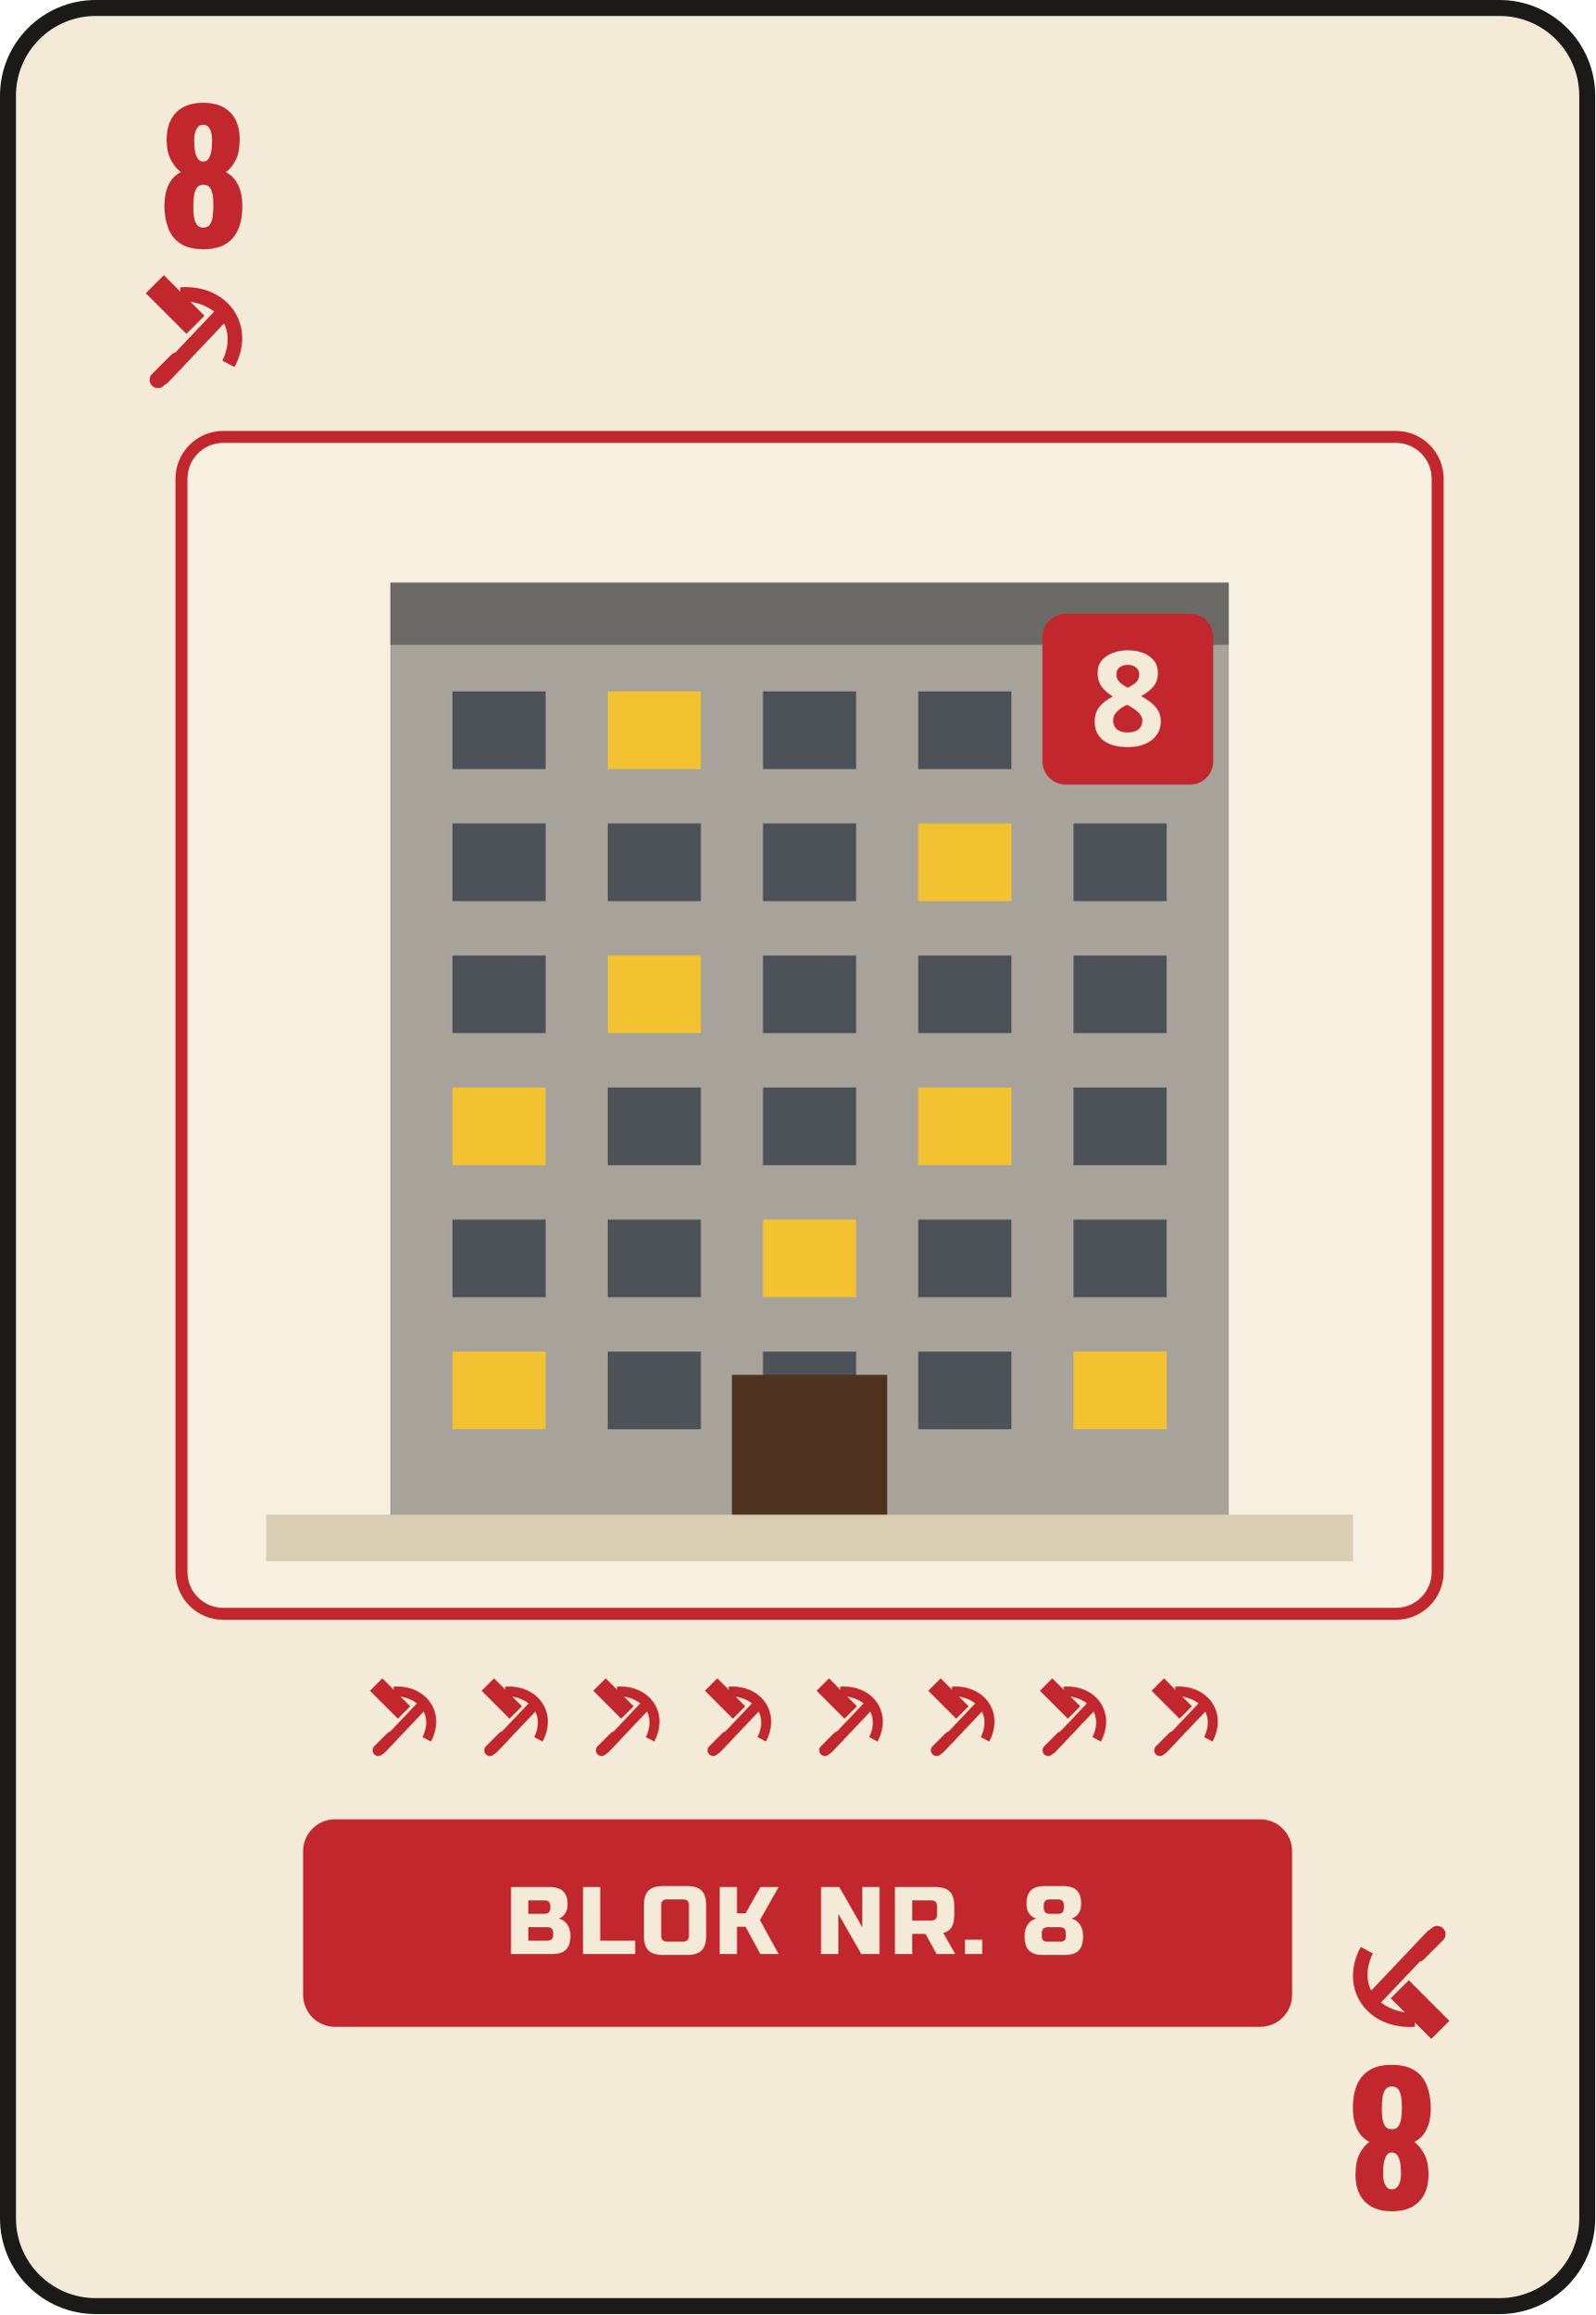
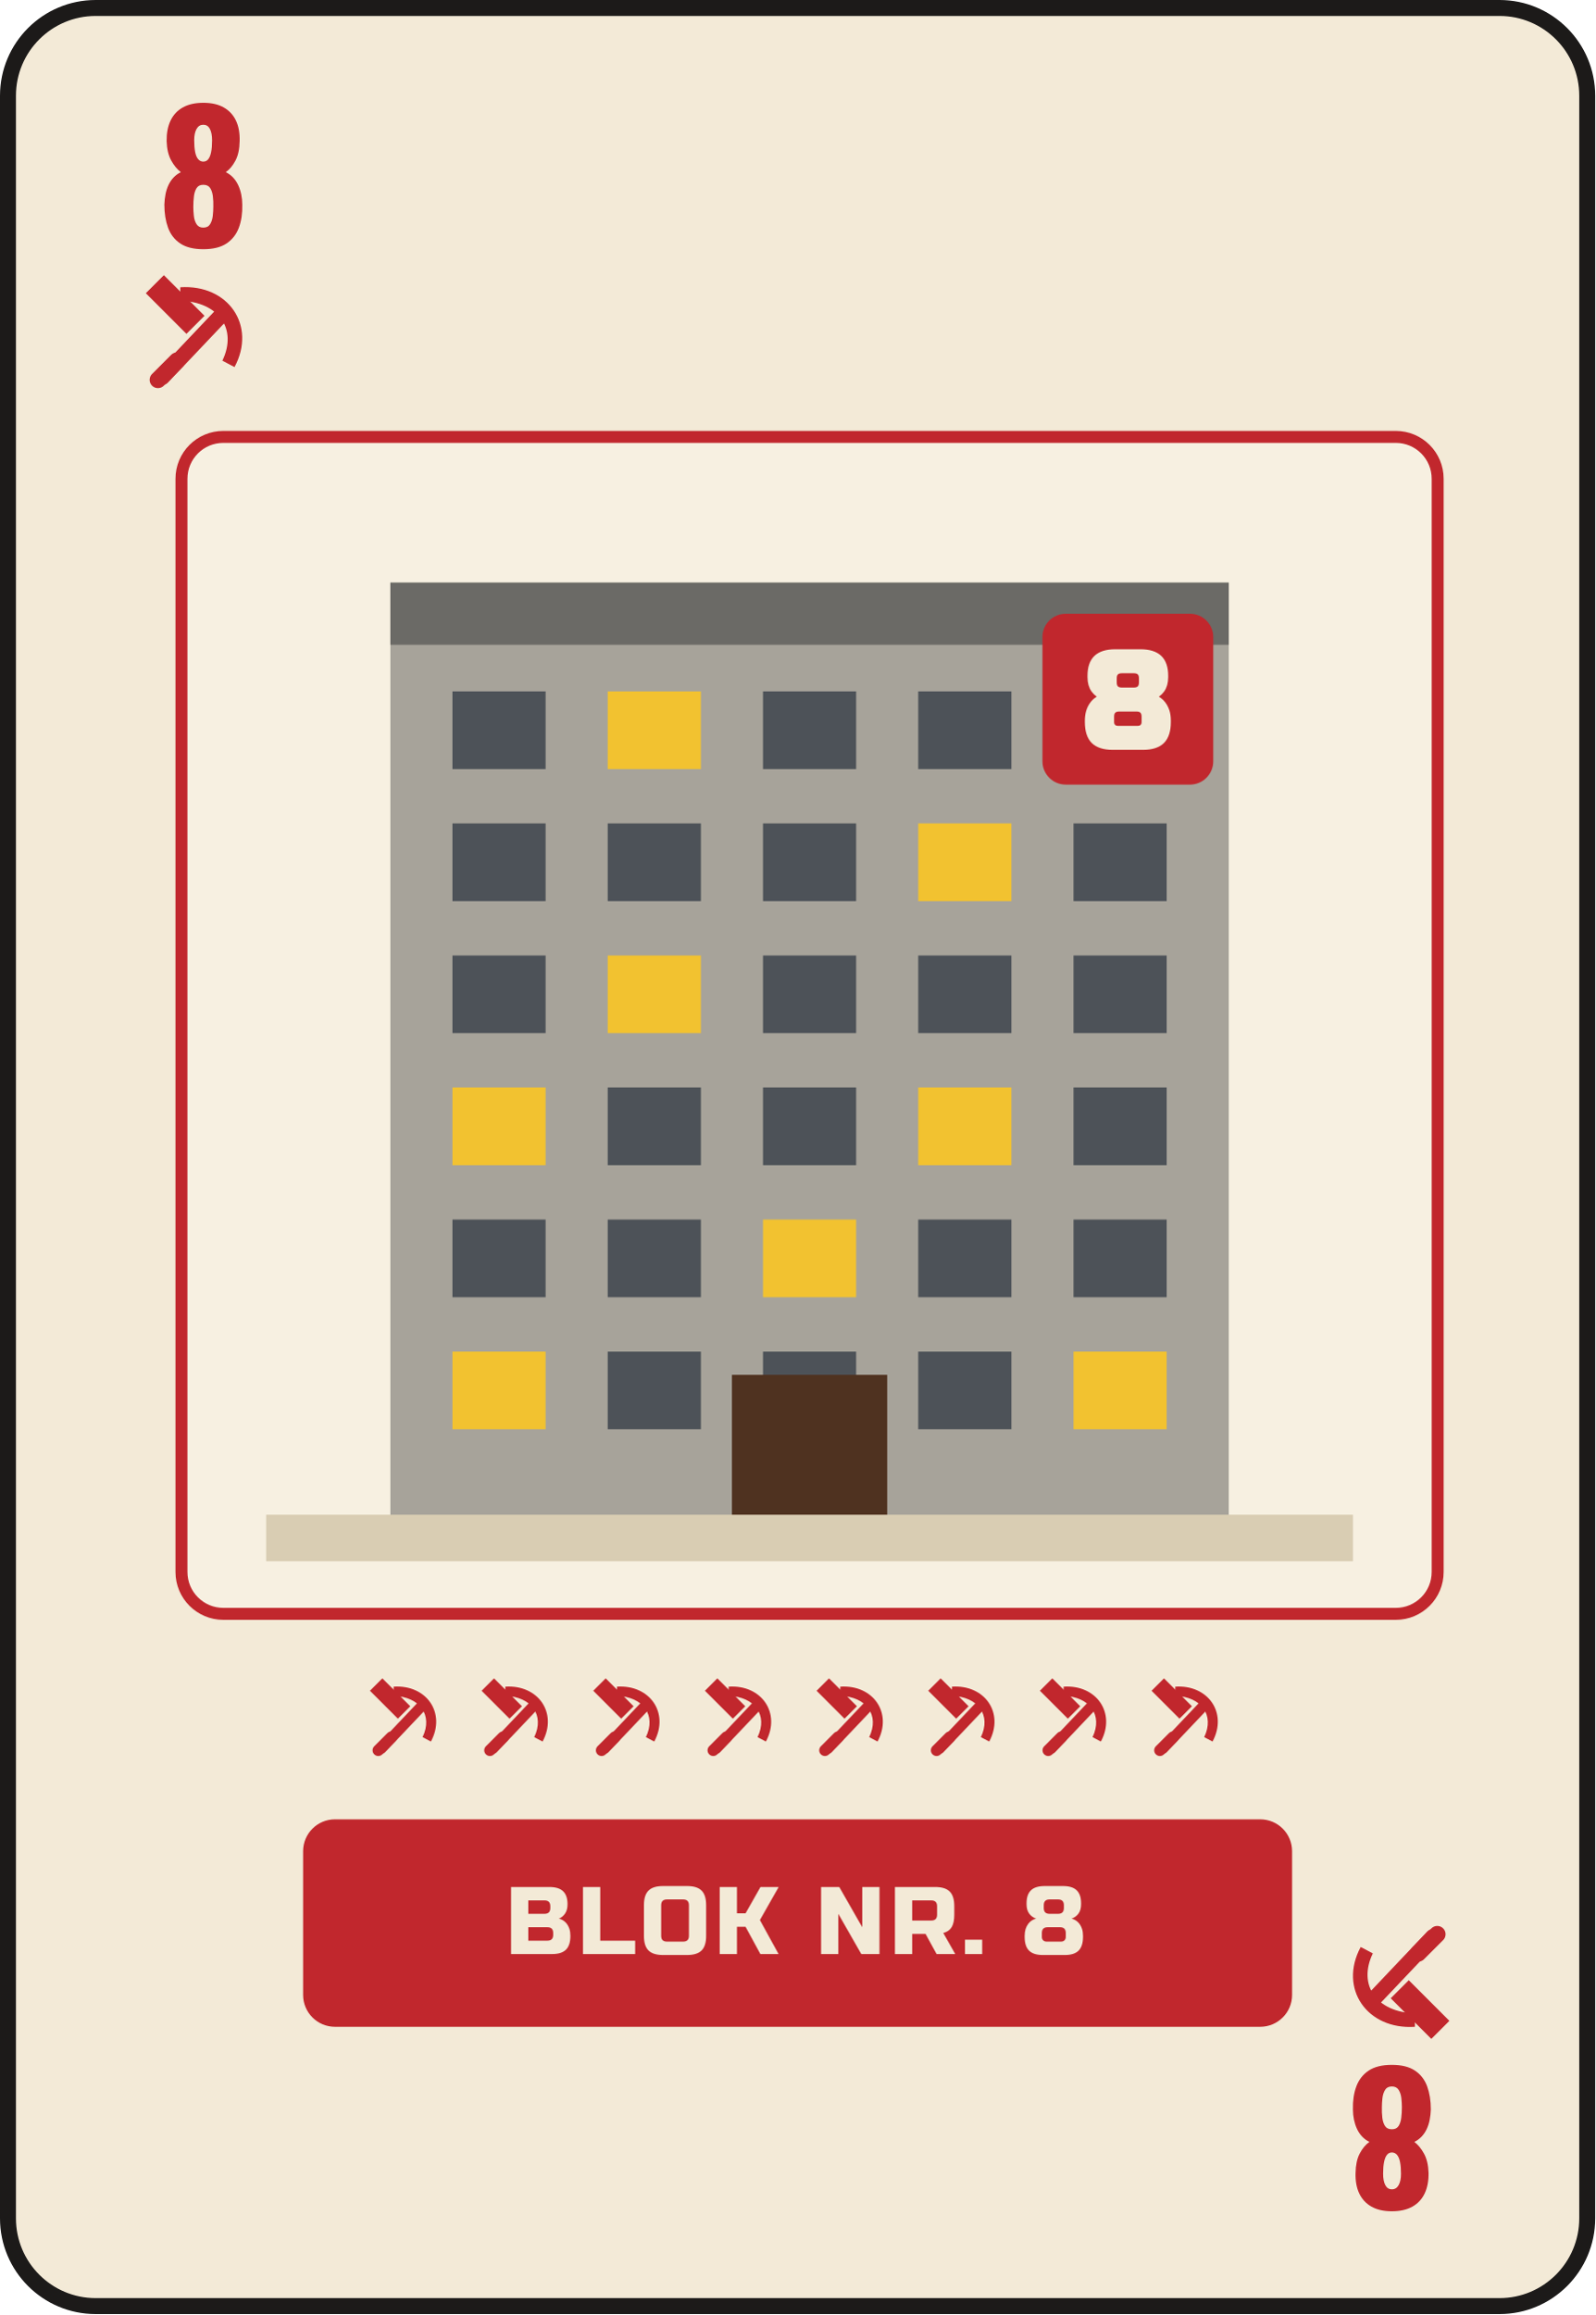
<svg xmlns="http://www.w3.org/2000/svg" viewBox="0 0 200 290" width="200" height="290" role="img" aria-label="Hamer &amp; Sikkel 8: Blok nr. 8">
  <defs>
    <clipPath id="k">
      <rect x="2" y="2" width="196" height="286" rx="10" />
    </clipPath>
    <clipPath id="i">
      <rect x="23.5" y="55.5" width="156" height="146" rx="4.5" />
    </clipPath>
  </defs>
  <rect x="1" y="1" width="198" height="288" rx="11" fill="#F3EAD7" stroke="#1C1A19" stroke-width="2" />
  <g clip-path="url(#k)">
    <g>
      <path fill="#C1272D" d="M25.489 31.23Q23.685 31.23 22.607 30.515Q21.529 29.8 21.067 28.535Q20.605 27.27 20.605 25.642Q20.627 24.982 20.748 24.355Q20.869 23.728 21.122 23.189Q21.375 22.65 21.76 22.243Q22.145 21.836 22.673 21.572Q21.991 21.066 21.463 20.109Q20.935 19.152 20.891 17.678Q20.869 16.182 21.386 15.104Q21.903 14.026 22.937 13.454Q23.971 12.882 25.489 12.882Q27.029 12.882 28.052 13.465Q29.075 14.048 29.581 15.115Q30.087 16.182 30.043 17.678Q30.021 19.174 29.515 20.131Q29.009 21.088 28.305 21.572Q28.833 21.836 29.218 22.243Q29.603 22.65 29.856 23.189Q30.109 23.728 30.241 24.355Q30.373 24.982 30.373 25.642Q30.417 27.27 29.944 28.535Q29.471 29.8 28.393 30.515Q27.315 31.23 25.489 31.23ZM25.489 28.524Q26.083 28.524 26.347 28.084Q26.611 27.644 26.677 27.039Q26.743 26.434 26.743 25.928Q26.765 25.246 26.688 24.608Q26.611 23.97 26.347 23.563Q26.083 23.156 25.489 23.156Q24.917 23.156 24.653 23.563Q24.389 23.97 24.312 24.597Q24.235 25.224 24.235 25.928Q24.235 26.434 24.301 27.05Q24.367 27.666 24.642 28.095Q24.917 28.524 25.489 28.524ZM25.489 20.252Q25.863 20.252 26.105 19.955Q26.347 19.658 26.468 19.064Q26.589 18.47 26.589 17.59Q26.589 16.688 26.314 16.16Q26.039 15.632 25.489 15.632Q24.939 15.632 24.642 16.16Q24.345 16.688 24.345 17.568Q24.345 18.448 24.466 19.053Q24.587 19.658 24.851 19.955Q25.115 20.252 25.489 20.252Z" />
      <svg x="17" y="34" width="16" height="16" viewBox="0 0 20 20">
        <path d="M7 2.5 C14.5 2 19 8.5 15.5 15 L13.6 14 C16 9 13 4.8 7 4.6 Z" fill="#C1272D" />
        <line x1="4.2" y1="16.6" x2="13.5" y2="6.8" stroke="#C1272D" stroke-width="2.4" stroke-linecap="round" />
        <g transform="translate(6.2 5.2) rotate(45)">
          <rect x="-4.5" y="-2" width="9" height="4" fill="#C1272D" />
        </g>
        <line x1="3.5" y1="17" x2="6.5" y2="14" stroke="#C1272D" stroke-width="2.6" stroke-linecap="round" />
      </svg>
    </g>
    <g transform="rotate(180 175 260) translate(150 230)">
      <path fill="#C1272D" d="M25.489 31.23Q23.685 31.23 22.607 30.515Q21.529 29.8 21.067 28.535Q20.605 27.27 20.605 25.642Q20.627 24.982 20.748 24.355Q20.869 23.728 21.122 23.189Q21.375 22.65 21.76 22.243Q22.145 21.836 22.673 21.572Q21.991 21.066 21.463 20.109Q20.935 19.152 20.891 17.678Q20.869 16.182 21.386 15.104Q21.903 14.026 22.937 13.454Q23.971 12.882 25.489 12.882Q27.029 12.882 28.052 13.465Q29.075 14.048 29.581 15.115Q30.087 16.182 30.043 17.678Q30.021 19.174 29.515 20.131Q29.009 21.088 28.305 21.572Q28.833 21.836 29.218 22.243Q29.603 22.65 29.856 23.189Q30.109 23.728 30.241 24.355Q30.373 24.982 30.373 25.642Q30.417 27.27 29.944 28.535Q29.471 29.8 28.393 30.515Q27.315 31.23 25.489 31.23ZM25.489 28.524Q26.083 28.524 26.347 28.084Q26.611 27.644 26.677 27.039Q26.743 26.434 26.743 25.928Q26.765 25.246 26.688 24.608Q26.611 23.97 26.347 23.563Q26.083 23.156 25.489 23.156Q24.917 23.156 24.653 23.563Q24.389 23.97 24.312 24.597Q24.235 25.224 24.235 25.928Q24.235 26.434 24.301 27.05Q24.367 27.666 24.642 28.095Q24.917 28.524 25.489 28.524ZM25.489 20.252Q25.863 20.252 26.105 19.955Q26.347 19.658 26.468 19.064Q26.589 18.47 26.589 17.59Q26.589 16.688 26.314 16.16Q26.039 15.632 25.489 15.632Q24.939 15.632 24.642 16.16Q24.345 16.688 24.345 17.568Q24.345 18.448 24.466 19.053Q24.587 19.658 24.851 19.955Q25.115 20.252 25.489 20.252Z" />
      <svg x="17" y="34" width="16" height="16" viewBox="0 0 20 20">
        <path d="M7 2.5 C14.5 2 19 8.5 15.5 15 L13.6 14 C16 9 13 4.8 7 4.6 Z" fill="#C1272D" />
        <line x1="4.2" y1="16.6" x2="13.5" y2="6.8" stroke="#C1272D" stroke-width="2.4" stroke-linecap="round" />
        <g transform="translate(6.2 5.2) rotate(45)">
          <rect x="-4.5" y="-2" width="9" height="4" fill="#C1272D" />
        </g>
        <line x1="3.5" y1="17" x2="6.5" y2="14" stroke="#C1272D" stroke-width="2.6" stroke-linecap="round" />
      </svg>
    </g>
    <rect x="22.75" y="54.75" width="157.5" height="147.5" rx="5.25" fill="#F7F0E1" stroke="#C1272D" stroke-width="1.5" />
    <g clip-path="url(#i)">
      <svg x="23.5" y="55.5" width="156" height="146" viewBox="0 0 160 150">
        <rect x="26" y="18" width="108" height="122" fill="#A7A39A" />
        <rect x="26" y="18" width="108" height="8" fill="#6B6A66" />
        <rect x="34" y="32" width="12" height="10" fill="#4D5258" />
        <rect x="54" y="32" width="12" height="10" fill="#F2C230" />
        <rect x="74" y="32" width="12" height="10" fill="#4D5258" />
        <rect x="94" y="32" width="12" height="10" fill="#4D5258" />
        <rect x="114" y="32" width="12" height="10" fill="#F2C230" />
        <rect x="34" y="49" width="12" height="10" fill="#4D5258" />
        <rect x="54" y="49" width="12" height="10" fill="#4D5258" />
        <rect x="74" y="49" width="12" height="10" fill="#4D5258" />
        <rect x="94" y="49" width="12" height="10" fill="#F2C230" />
        <rect x="114" y="49" width="12" height="10" fill="#4D5258" />
        <rect x="34" y="66" width="12" height="10" fill="#4D5258" />
        <rect x="54" y="66" width="12" height="10" fill="#F2C230" />
        <rect x="74" y="66" width="12" height="10" fill="#4D5258" />
        <rect x="94" y="66" width="12" height="10" fill="#4D5258" />
        <rect x="114" y="66" width="12" height="10" fill="#4D5258" />
        <rect x="34" y="83" width="12" height="10" fill="#F2C230" />
        <rect x="54" y="83" width="12" height="10" fill="#4D5258" />
        <rect x="74" y="83" width="12" height="10" fill="#4D5258" />
        <rect x="94" y="83" width="12" height="10" fill="#F2C230" />
        <rect x="114" y="83" width="12" height="10" fill="#4D5258" />
        <rect x="34" y="100" width="12" height="10" fill="#4D5258" />
        <rect x="54" y="100" width="12" height="10" fill="#4D5258" />
        <rect x="74" y="100" width="12" height="10" fill="#F2C230" />
        <rect x="94" y="100" width="12" height="10" fill="#4D5258" />
        <rect x="114" y="100" width="12" height="10" fill="#4D5258" />
        <rect x="34" y="117" width="12" height="10" fill="#F2C230" />
        <rect x="54" y="117" width="12" height="10" fill="#4D5258" />
        <rect x="74" y="117" width="12" height="10" fill="#4D5258" />
        <rect x="94" y="117" width="12" height="10" fill="#4D5258" />
        <rect x="114" y="117" width="12" height="10" fill="#F2C230" />
        <rect x="70" y="120" width="20" height="20" fill="#4F3220" />
        <rect x="10" y="138" width="140" height="6" fill="#D9CDB3" />
        <rect x="110" y="22" width="22" height="22" fill="#C1272D" rx="3" />
-         <text x="121" y="39" font-size="17" fill="#F3EAD7" font-family="'Russo One', sans-serif" font-weight="700" text-anchor="middle">8</text>
+         <path fill="#F3EAD7" stroke="#F3EAD7" stroke-width="0.708" stroke-linejoin="round" d="M119.895 34.24Q118.875 34.24 118.875 35.26V35.94Q118.875 36.331 119.105 36.561Q119.334 36.79 119.725 36.79H122.275Q122.666 36.79 122.895 36.561Q123.125 36.331 123.125 35.94V35.26Q123.125 34.24 122.105 34.24ZM120.235 29.31Q119.215 29.31 119.215 30.33V30.84Q119.215 31.86 120.235 31.86H121.765Q122.785 31.86 122.785 30.84V30.33Q122.785 29.31 121.765 29.31ZM126.185 35.94Q126.185 37.606 125.403 38.388Q124.621 39.17 122.955 39.17H119.045Q117.379 39.17 116.597 38.388Q115.815 37.606 115.815 35.94V35.77Q115.815 34.478 116.461 33.628Q116.971 32.948 117.855 32.71Q117.09 32.455 116.623 31.817Q116.155 31.18 116.155 30.16V29.99Q116.155 28.443 116.937 27.686Q117.719 26.93 119.385 26.93H122.615Q124.281 26.93 125.063 27.686Q125.845 28.443 125.845 29.99V30.16Q125.845 31.18 125.378 31.817Q124.91 32.455 124.145 32.71Q125.522 33.084 126.015 34.546Q126.185 35.073 126.185 35.77Z" />
      </svg>
    </g>
    <svg x="45.5" y="210" width="11" height="11" viewBox="0 0 20 20">
      <path d="M7 2.5 C14.5 2 19 8.5 15.5 15 L13.6 14 C16 9 13 4.8 7 4.6 Z" fill="#C1272D" />
      <line x1="4.2" y1="16.6" x2="13.5" y2="6.8" stroke="#C1272D" stroke-width="2.4" stroke-linecap="round" />
      <g transform="translate(6.2 5.2) rotate(45)">
        <rect x="-4.5" y="-2" width="9" height="4" fill="#C1272D" />
      </g>
      <line x1="3.5" y1="17" x2="6.5" y2="14" stroke="#C1272D" stroke-width="2.6" stroke-linecap="round" />
    </svg>
    <svg x="59.5" y="210" width="11" height="11" viewBox="0 0 20 20">
      <path d="M7 2.5 C14.5 2 19 8.5 15.5 15 L13.6 14 C16 9 13 4.8 7 4.6 Z" fill="#C1272D" />
      <line x1="4.2" y1="16.6" x2="13.5" y2="6.8" stroke="#C1272D" stroke-width="2.4" stroke-linecap="round" />
      <g transform="translate(6.2 5.2) rotate(45)">
        <rect x="-4.5" y="-2" width="9" height="4" fill="#C1272D" />
      </g>
      <line x1="3.5" y1="17" x2="6.5" y2="14" stroke="#C1272D" stroke-width="2.6" stroke-linecap="round" />
    </svg>
    <svg x="73.5" y="210" width="11" height="11" viewBox="0 0 20 20">
      <path d="M7 2.5 C14.5 2 19 8.5 15.5 15 L13.6 14 C16 9 13 4.8 7 4.6 Z" fill="#C1272D" />
      <line x1="4.2" y1="16.6" x2="13.5" y2="6.8" stroke="#C1272D" stroke-width="2.4" stroke-linecap="round" />
      <g transform="translate(6.2 5.2) rotate(45)">
        <rect x="-4.5" y="-2" width="9" height="4" fill="#C1272D" />
      </g>
      <line x1="3.5" y1="17" x2="6.5" y2="14" stroke="#C1272D" stroke-width="2.6" stroke-linecap="round" />
    </svg>
    <svg x="87.5" y="210" width="11" height="11" viewBox="0 0 20 20">
      <path d="M7 2.5 C14.5 2 19 8.5 15.5 15 L13.6 14 C16 9 13 4.8 7 4.6 Z" fill="#C1272D" />
      <line x1="4.2" y1="16.6" x2="13.5" y2="6.8" stroke="#C1272D" stroke-width="2.4" stroke-linecap="round" />
      <g transform="translate(6.2 5.2) rotate(45)">
        <rect x="-4.5" y="-2" width="9" height="4" fill="#C1272D" />
      </g>
      <line x1="3.5" y1="17" x2="6.5" y2="14" stroke="#C1272D" stroke-width="2.6" stroke-linecap="round" />
    </svg>
    <svg x="101.5" y="210" width="11" height="11" viewBox="0 0 20 20">
      <path d="M7 2.5 C14.5 2 19 8.5 15.5 15 L13.6 14 C16 9 13 4.8 7 4.6 Z" fill="#C1272D" />
      <line x1="4.2" y1="16.6" x2="13.5" y2="6.8" stroke="#C1272D" stroke-width="2.4" stroke-linecap="round" />
      <g transform="translate(6.2 5.2) rotate(45)">
        <rect x="-4.5" y="-2" width="9" height="4" fill="#C1272D" />
      </g>
      <line x1="3.5" y1="17" x2="6.5" y2="14" stroke="#C1272D" stroke-width="2.6" stroke-linecap="round" />
    </svg>
    <svg x="115.5" y="210" width="11" height="11" viewBox="0 0 20 20">
      <path d="M7 2.5 C14.5 2 19 8.5 15.5 15 L13.6 14 C16 9 13 4.8 7 4.6 Z" fill="#C1272D" />
      <line x1="4.2" y1="16.6" x2="13.5" y2="6.8" stroke="#C1272D" stroke-width="2.4" stroke-linecap="round" />
      <g transform="translate(6.2 5.2) rotate(45)">
        <rect x="-4.5" y="-2" width="9" height="4" fill="#C1272D" />
      </g>
      <line x1="3.5" y1="17" x2="6.5" y2="14" stroke="#C1272D" stroke-width="2.6" stroke-linecap="round" />
    </svg>
    <svg x="129.5" y="210" width="11" height="11" viewBox="0 0 20 20">
      <path d="M7 2.5 C14.5 2 19 8.5 15.5 15 L13.6 14 C16 9 13 4.8 7 4.6 Z" fill="#C1272D" />
      <line x1="4.2" y1="16.6" x2="13.5" y2="6.8" stroke="#C1272D" stroke-width="2.4" stroke-linecap="round" />
      <g transform="translate(6.2 5.2) rotate(45)">
        <rect x="-4.5" y="-2" width="9" height="4" fill="#C1272D" />
      </g>
      <line x1="3.5" y1="17" x2="6.5" y2="14" stroke="#C1272D" stroke-width="2.6" stroke-linecap="round" />
    </svg>
    <svg x="143.5" y="210" width="11" height="11" viewBox="0 0 20 20">
      <path d="M7 2.5 C14.5 2 19 8.5 15.5 15 L13.6 14 C16 9 13 4.8 7 4.6 Z" fill="#C1272D" />
      <line x1="4.2" y1="16.6" x2="13.5" y2="6.8" stroke="#C1272D" stroke-width="2.4" stroke-linecap="round" />
      <g transform="translate(6.2 5.2) rotate(45)">
        <rect x="-4.5" y="-2" width="9" height="4" fill="#C1272D" />
      </g>
      <line x1="3.5" y1="17" x2="6.5" y2="14" stroke="#C1272D" stroke-width="2.6" stroke-linecap="round" />
    </svg>
    <rect x="38" y="228" width="124" height="26" rx="4" fill="#C1272D" />
    <path fill="#F3EAD7" d="M64.074 236.482H68.874Q70.05 236.482 70.602 237.016Q71.154 237.55 71.154 238.642Q71.154 239.362 70.842 239.812Q70.53 240.262 70.074 240.442Q71.046 240.706 71.394 241.738Q71.514 242.11 71.514 242.602Q71.514 243.778 70.962 244.33Q70.41 244.882 69.234 244.882H64.074ZM69.354 242.242Q69.354 241.522 68.634 241.522H66.234V243.202H68.634Q69.354 243.202 69.354 242.482ZM68.994 238.882Q68.994 238.162 68.274 238.162H66.234V239.842H68.274Q68.994 239.842 68.994 239.122ZM75.254 243.202H79.634V244.882H73.094V236.482H75.254ZM86.374 238.762Q86.374 238.042 85.654 238.042H83.614Q82.894 238.042 82.894 238.762V242.602Q82.894 243.322 83.614 243.322H85.654Q86.374 243.322 86.374 242.602ZM88.534 242.602Q88.534 243.862 87.964 244.432Q87.394 245.002 86.134 245.002H83.134Q81.874 245.002 81.304 244.432Q80.734 243.862 80.734 242.602V238.762Q80.734 237.502 81.304 236.932Q81.874 236.362 83.134 236.362H86.134Q87.394 236.362 87.964 236.932Q88.534 237.502 88.534 238.762ZM92.394 244.882H90.234V236.482H92.394V239.782H93.474L95.346 236.482H97.626L95.274 240.622L97.614 244.882H95.334L93.474 241.462H92.394ZM110.266 244.882H107.986L105.106 239.842V244.882H102.946V236.482H105.226L108.106 241.522V236.482H110.266ZM112.206 236.482H117.246Q118.506 236.482 119.076 237.052Q119.646 237.622 119.646 238.882V239.962Q119.646 240.958 119.316 241.51Q118.986 242.062 118.266 242.242L119.766 244.882H117.426L116.046 242.362H114.366V244.882H112.206ZM117.486 238.882Q117.486 238.162 116.766 238.162H114.366V240.682H116.766Q117.486 240.682 117.486 239.962ZM120.986 243.082H123.146V244.882H120.986ZM131.346 241.522Q130.626 241.522 130.626 242.242V242.722Q130.626 242.998 130.788 243.16Q130.95 243.322 131.226 243.322H133.026Q133.302 243.322 133.464 243.16Q133.626 242.998 133.626 242.722V242.242Q133.626 241.522 132.906 241.522ZM131.586 238.042Q130.866 238.042 130.866 238.762V239.122Q130.866 239.842 131.586 239.842H132.666Q133.386 239.842 133.386 239.122V238.762Q133.386 238.042 132.666 238.042ZM135.786 242.722Q135.786 243.898 135.234 244.45Q134.682 245.002 133.506 245.002H130.746Q129.57 245.002 129.018 244.45Q128.466 243.898 128.466 242.722V242.602Q128.466 241.69 128.922 241.09Q129.282 240.61 129.906 240.442Q129.366 240.262 129.036 239.812Q128.706 239.362 128.706 238.642V238.522Q128.706 237.43 129.258 236.896Q129.81 236.362 130.986 236.362H133.266Q134.442 236.362 134.994 236.896Q135.546 237.43 135.546 238.522V238.642Q135.546 239.362 135.216 239.812Q134.886 240.262 134.346 240.442Q135.318 240.706 135.666 241.738Q135.786 242.11 135.786 242.602Z" />
  </g>
</svg>
